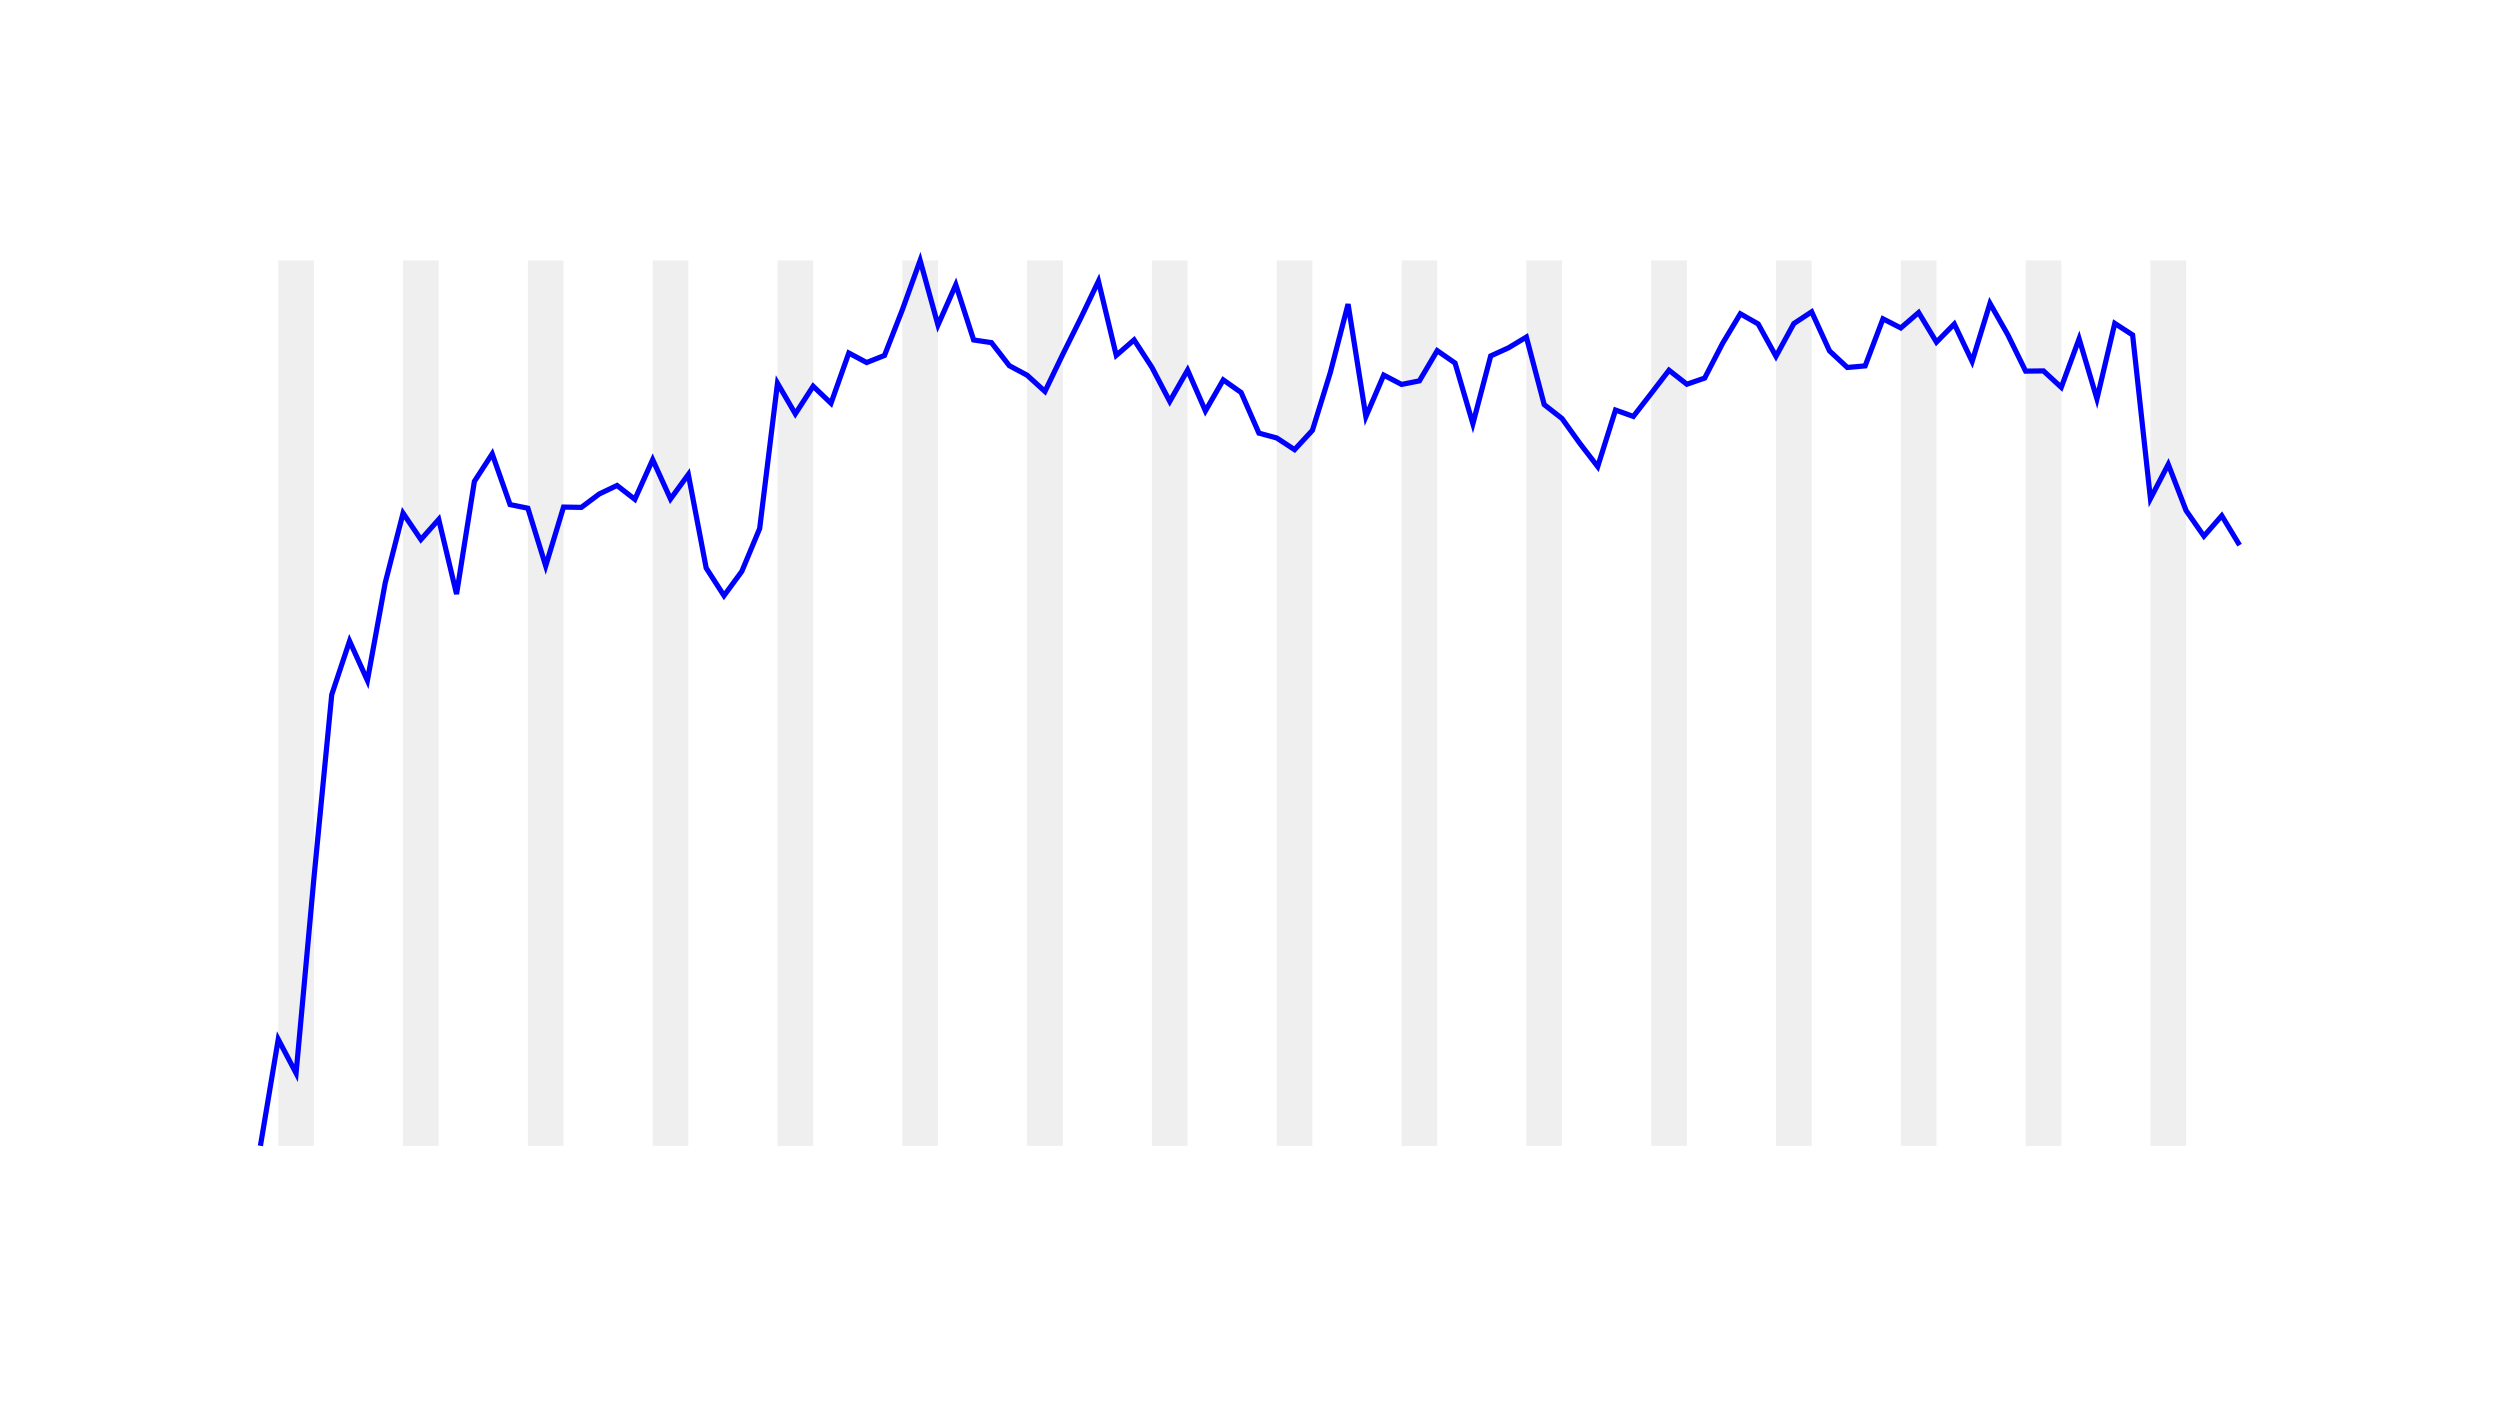
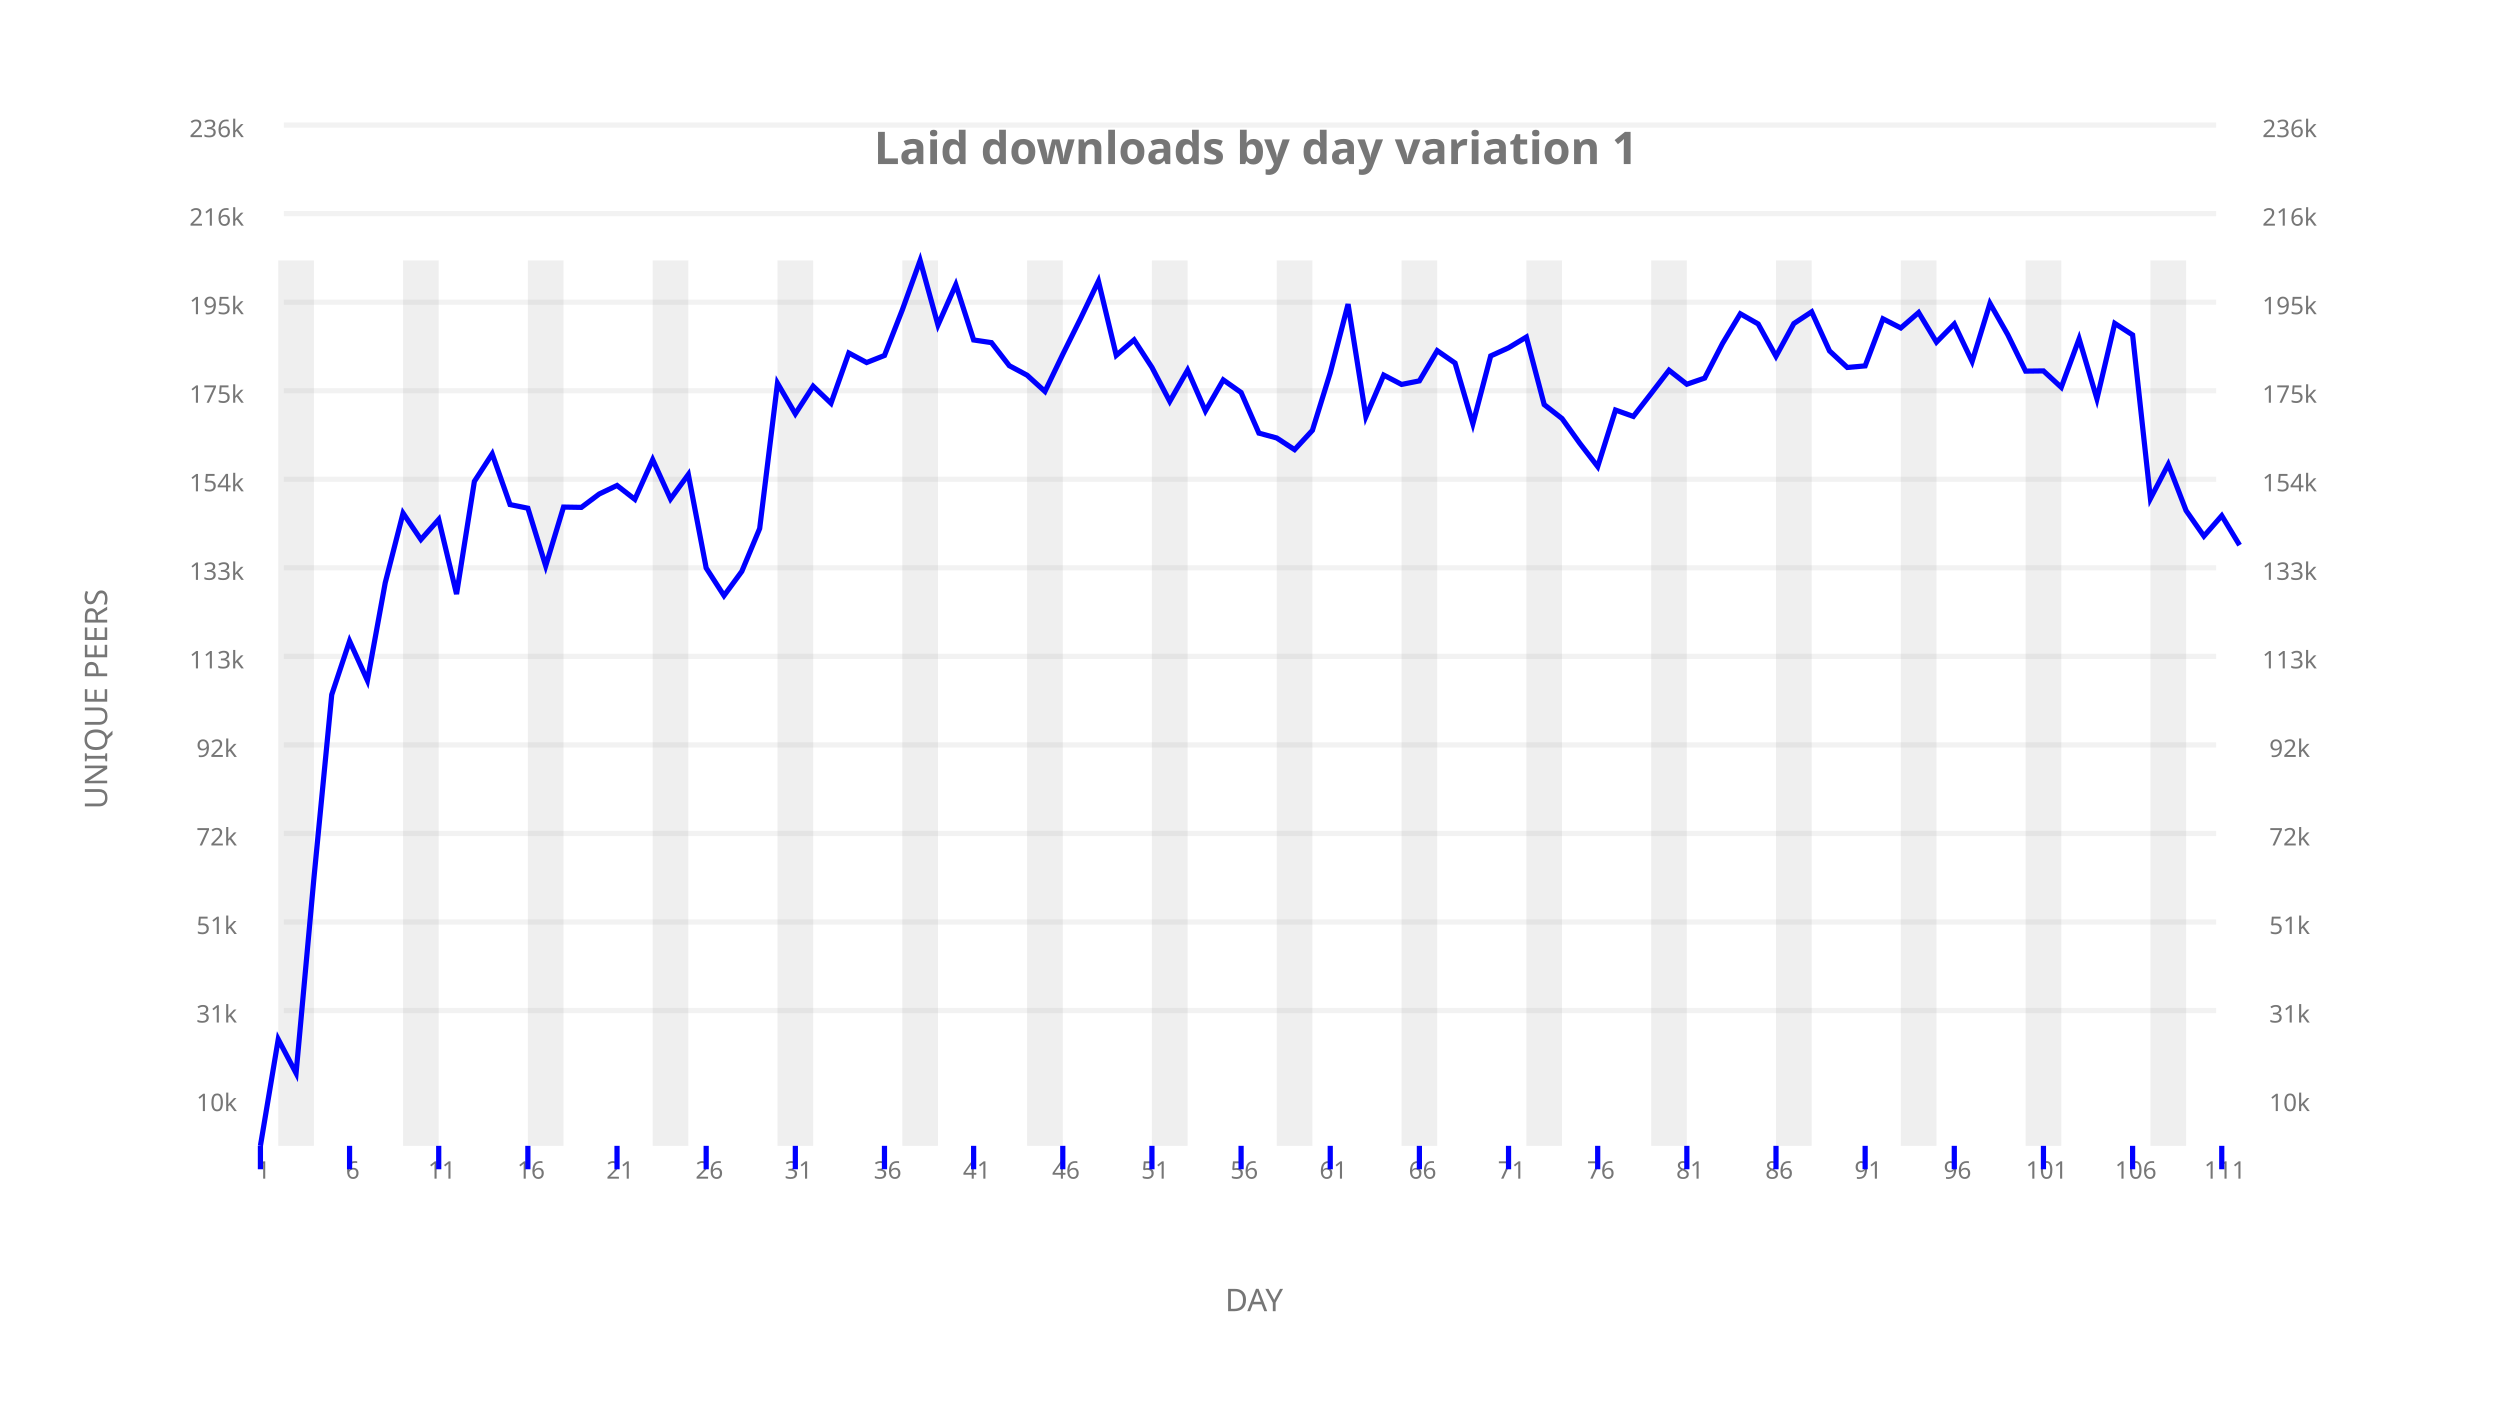
<svg xmlns="http://www.w3.org/2000/svg" xml:space="preserve" id="laid-downloads-by-day-variation-1-day" x="0px" y="0px" width="1920px" height="1080px" viewBox="0 0 1920 1080" enable-background="new 0 0 1920 1080" role="img">
+   <g id="annotations">
+     <text x="960" y="126" font-family="Atkinson Hyperlegible" font-size="26pt" text-anchor="middle" text-align="center" font-weight="600" font-style="normal" style="fill:rgb(118,118,118); fill-opacity:1; stroke:rgb(118,118,118); stroke-opacity:0; stroke-width:0.5"> Laid downloads by day variation 1</text>
+     <g id="axes-lines">
+       <text x="960" y="1007" font-family="Atkinson Hyperlegible" font-size="18pt" text-anchor="middle" text-align="center" font-weight="500" font-style="normal" style="fill:rgb(118,118,118); fill-opacity:1; stroke:rgb(118,118,118); stroke-opacity:0; stroke-width:0.5"> DAY</text>
+       <text x="73" y="540" font-family="Atkinson Hyperlegible" font-size="18pt" text-anchor="middle" text-align="center" dominant-baseline="central" font-weight="500" font-style="normal" style="fill:rgb(118,118,118); fill-opacity:1; stroke:rgb(118,118,118); stroke-opacity:0; stroke-width:0.5" transform="rotate(-90,73,540)"> UNIQUE PEERS</text>
+     </g>
+     <g id="tic-y-label-lines">
+       <line x1="218" y1="776.08" x2="1702" y2="776.08" style="fill:rgb(0,0,255); fill-opacity:0; stroke:rgb(242,242,242); stroke-opacity:1; stroke-width:4" />
+       <line x1="218" y1="708.08" x2="1702" y2="708.08" style="fill:rgb(0,0,255); fill-opacity:0; stroke:rgb(242,242,242); stroke-opacity:1; stroke-width:4" />
+       <line x1="218" y1="640.08" x2="1702" y2="640.08" style="fill:rgb(0,0,255); fill-opacity:0; stroke:rgb(242,242,242); stroke-opacity:1; stroke-width:4" />
+       <line x1="218" y1="572.08" x2="1702" y2="572.08" style="fill:rgb(0,0,255); fill-opacity:0; stroke:rgb(242,242,242); stroke-opacity:1; stroke-width:4" />
+       <line x1="218" y1="504.08" x2="1702" y2="504.08" style="fill:rgb(0,0,255); fill-opacity:0; stroke:rgb(242,242,242); stroke-opacity:1; stroke-width:4" />
+       <line x1="218" y1="436.08" x2="1702" y2="436.08" style="fill:rgb(0,0,255); fill-opacity:0; stroke:rgb(242,242,242); stroke-opacity:1; stroke-width:4" />
+       <line x1="218" y1="368.08" x2="1702" y2="368.08" style="fill:rgb(0,0,255); fill-opacity:0; stroke:rgb(242,242,242); stroke-opacity:1; stroke-width:4" />
+       <line x1="218" y1="300.08" x2="1702" y2="300.08" style="fill:rgb(0,0,255); fill-opacity:0; stroke:rgb(242,242,242); stroke-opacity:1; stroke-width:4" />
+       <line x1="218" y1="232.08" x2="1702" y2="232.08" style="fill:rgb(0,0,255); fill-opacity:0; stroke:rgb(242,242,242); stroke-opacity:1; stroke-width:4" />
+       <line x1="218" y1="164.08" x2="1702" y2="164.08" style="fill:rgb(0,0,255); fill-opacity:0; stroke:rgb(242,242,242); stroke-opacity:1; stroke-width:4" />
+       <line x1="218" y1="96.08" x2="1702" y2="96.08" style="fill:rgb(0,0,255); fill-opacity:0; stroke:rgb(242,242,242); stroke-opacity:1; stroke-width:4" />
+     </g>
+     <g id="tic-x-labels">
+       <text x="200" y="898" font-family="Atkinson Hyperlegible" font-size="14pt" text-anchor="middle" text-align="center" dominant-baseline="central" font-weight="400" font-style="normal" style="fill:rgb(118,118,118); fill-opacity:1; stroke:rgb(118,118,118); stroke-opacity:0; stroke-width:0.5"> 1</text>
+       <line x1="200" y1="880" x2="200" y2="898" style="fill:rgb(0,0,255); fill-opacity:0; stroke:rgb(0,0,255); stroke-opacity:1; stroke-width:4" />
+       <text x="268.468" y="898" font-family="Atkinson Hyperlegible" font-size="14pt" text-anchor="middle" text-align="center" dominant-baseline="central" font-weight="400" font-style="normal" style="fill:rgb(118,118,118); fill-opacity:1; stroke:rgb(118,118,118); stroke-opacity:0; stroke-width:0.5"> 6</text>
+       <line x1="268.468" y1="880" x2="268.468" y2="898" style="fill:rgb(0,0,255); fill-opacity:0; stroke:rgb(0,0,255); stroke-opacity:1; stroke-width:4" />
+       <text x="336.937" y="898" font-family="Atkinson Hyperlegible" font-size="14pt" text-anchor="middle" text-align="center" dominant-baseline="central" font-weight="400" font-style="normal" style="fill:rgb(118,118,118); fill-opacity:1; stroke:rgb(118,118,118); stroke-opacity:0; stroke-width:0.5"> 11</text>
+       <line x1="336.937" y1="880" x2="336.937" y2="898" style="fill:rgb(0,0,255); fill-opacity:0; stroke:rgb(0,0,255); stroke-opacity:1; stroke-width:4" />
+       <text x="405.405" y="898" font-family="Atkinson Hyperlegible" font-size="14pt" text-anchor="middle" text-align="center" dominant-baseline="central" font-weight="400" font-style="normal" style="fill:rgb(118,118,118); fill-opacity:1; stroke:rgb(118,118,118); stroke-opacity:0; stroke-width:0.5"> 16</text>
+       <line x1="405.405" y1="880" x2="405.405" y2="898" style="fill:rgb(0,0,255); fill-opacity:0; stroke:rgb(0,0,255); stroke-opacity:1; stroke-width:4" />
+       <text x="473.874" y="898" font-family="Atkinson Hyperlegible" font-size="14pt" text-anchor="middle" text-align="center" dominant-baseline="central" font-weight="400" font-style="normal" style="fill:rgb(118,118,118); fill-opacity:1; stroke:rgb(118,118,118); stroke-opacity:0; stroke-width:0.5"> 21</text>
+       <line x1="473.874" y1="880" x2="473.874" y2="898" style="fill:rgb(0,0,255); fill-opacity:0; stroke:rgb(0,0,255); stroke-opacity:1; stroke-width:4" />
+       <text x="542.342" y="898" font-family="Atkinson Hyperlegible" font-size="14pt" text-anchor="middle" text-align="center" dominant-baseline="central" font-weight="400" font-style="normal" style="fill:rgb(118,118,118); fill-opacity:1; stroke:rgb(118,118,118); stroke-opacity:0; stroke-width:0.5"> 26</text>
+       <line x1="542.342" y1="880" x2="542.342" y2="898" style="fill:rgb(0,0,255); fill-opacity:0; stroke:rgb(0,0,255); stroke-opacity:1; stroke-width:4" />
+       <text x="610.811" y="898" font-family="Atkinson Hyperlegible" font-size="14pt" text-anchor="middle" text-align="center" dominant-baseline="central" font-weight="400" font-style="normal" style="fill:rgb(118,118,118); fill-opacity:1; stroke:rgb(118,118,118); stroke-opacity:0; stroke-width:0.5"> 31</text>
+       <line x1="610.811" y1="880" x2="610.811" y2="898" style="fill:rgb(0,0,255); fill-opacity:0; stroke:rgb(0,0,255); stroke-opacity:1; stroke-width:4" />
+       <text x="679.279" y="898" font-family="Atkinson Hyperlegible" font-size="14pt" text-anchor="middle" text-align="center" dominant-baseline="central" font-weight="400" font-style="normal" style="fill:rgb(118,118,118); fill-opacity:1; stroke:rgb(118,118,118); stroke-opacity:0; stroke-width:0.5"> 36</text>
+       <line x1="679.279" y1="880" x2="679.279" y2="898" style="fill:rgb(0,0,255); fill-opacity:0; stroke:rgb(0,0,255); stroke-opacity:1; stroke-width:4" />
+       <text x="747.748" y="898" font-family="Atkinson Hyperlegible" font-size="14pt" text-anchor="middle" text-align="center" dominant-baseline="central" font-weight="400" font-style="normal" style="fill:rgb(118,118,118); fill-opacity:1; stroke:rgb(118,118,118); stroke-opacity:0; stroke-width:0.5"> 41</text>
+       <line x1="747.748" y1="880" x2="747.748" y2="898" style="fill:rgb(0,0,255); fill-opacity:0; stroke:rgb(0,0,255); stroke-opacity:1; stroke-width:4" />
+       <text x="816.216" y="898" font-family="Atkinson Hyperlegible" font-size="14pt" text-anchor="middle" text-align="center" dominant-baseline="central" font-weight="400" font-style="normal" style="fill:rgb(118,118,118); fill-opacity:1; stroke:rgb(118,118,118); stroke-opacity:0; stroke-width:0.5"> 46</text>
+       <line x1="816.216" y1="880" x2="816.216" y2="898" style="fill:rgb(0,0,255); fill-opacity:0; stroke:rgb(0,0,255); stroke-opacity:1; stroke-width:4" />
+       <text x="884.685" y="898" font-family="Atkinson Hyperlegible" font-size="14pt" text-anchor="middle" text-align="center" dominant-baseline="central" font-weight="400" font-style="normal" style="fill:rgb(118,118,118); fill-opacity:1; stroke:rgb(118,118,118); stroke-opacity:0; stroke-width:0.5"> 51</text>
+       <line x1="884.685" y1="880" x2="884.685" y2="898" style="fill:rgb(0,0,255); fill-opacity:0; stroke:rgb(0,0,255); stroke-opacity:1; stroke-width:4" />
+       <text x="953.153" y="898" font-family="Atkinson Hyperlegible" font-size="14pt" text-anchor="middle" text-align="center" dominant-baseline="central" font-weight="400" font-style="normal" style="fill:rgb(118,118,118); fill-opacity:1; stroke:rgb(118,118,118); stroke-opacity:0; stroke-width:0.5"> 56</text>
+       <line x1="953.153" y1="880" x2="953.153" y2="898" style="fill:rgb(0,0,255); fill-opacity:0; stroke:rgb(0,0,255); stroke-opacity:1; stroke-width:4" />
+       <text x="1021.622" y="898" font-family="Atkinson Hyperlegible" font-size="14pt" text-anchor="middle" text-align="center" dominant-baseline="central" font-weight="400" font-style="normal" style="fill:rgb(118,118,118); fill-opacity:1; stroke:rgb(118,118,118); stroke-opacity:0; stroke-width:0.5"> 61</text>
+       <line x1="1021.622" y1="880" x2="1021.622" y2="898" style="fill:rgb(0,0,255); fill-opacity:0; stroke:rgb(0,0,255); stroke-opacity:1; stroke-width:4" />
+       <text x="1090.09" y="898" font-family="Atkinson Hyperlegible" font-size="14pt" text-anchor="middle" text-align="center" dominant-baseline="central" font-weight="400" font-style="normal" style="fill:rgb(118,118,118); fill-opacity:1; stroke:rgb(118,118,118); stroke-opacity:0; stroke-width:0.5"> 66</text>
+       <line x1="1090.09" y1="880" x2="1090.09" y2="898" style="fill:rgb(0,0,255); fill-opacity:0; stroke:rgb(0,0,255); stroke-opacity:1; stroke-width:4" />
+       <text x="1158.559" y="898" font-family="Atkinson Hyperlegible" font-size="14pt" text-anchor="middle" text-align="center" dominant-baseline="central" font-weight="400" font-style="normal" style="fill:rgb(118,118,118); fill-opacity:1; stroke:rgb(118,118,118); stroke-opacity:0; stroke-width:0.5"> 71</text>
+       <line x1="1158.559" y1="880" x2="1158.559" y2="898" style="fill:rgb(0,0,255); fill-opacity:0; stroke:rgb(0,0,255); stroke-opacity:1; stroke-width:4" />
+       <text x="1227.027" y="898" font-family="Atkinson Hyperlegible" font-size="14pt" text-anchor="middle" text-align="center" dominant-baseline="central" font-weight="400" font-style="normal" style="fill:rgb(118,118,118); fill-opacity:1; stroke:rgb(118,118,118); stroke-opacity:0; stroke-width:0.5"> 76</text>
+       <line x1="1227.027" y1="880" x2="1227.027" y2="898" style="fill:rgb(0,0,255); fill-opacity:0; stroke:rgb(0,0,255); stroke-opacity:1; stroke-width:4" />
+       <text x="1295.495" y="898" font-family="Atkinson Hyperlegible" font-size="14pt" text-anchor="middle" text-align="center" dominant-baseline="central" font-weight="400" font-style="normal" style="fill:rgb(118,118,118); fill-opacity:1; stroke:rgb(118,118,118); stroke-opacity:0; stroke-width:0.5"> 81</text>
+       <line x1="1295.495" y1="880" x2="1295.495" y2="898" style="fill:rgb(0,0,255); fill-opacity:0; stroke:rgb(0,0,255); stroke-opacity:1; stroke-width:4" />
+       <text x="1363.964" y="898" font-family="Atkinson Hyperlegible" font-size="14pt" text-anchor="middle" text-align="center" dominant-baseline="central" font-weight="400" font-style="normal" style="fill:rgb(118,118,118); fill-opacity:1; stroke:rgb(118,118,118); stroke-opacity:0; stroke-width:0.5"> 86</text>
+       <line x1="1363.964" y1="880" x2="1363.964" y2="898" style="fill:rgb(0,0,255); fill-opacity:0; stroke:rgb(0,0,255); stroke-opacity:1; stroke-width:4" />
+       <text x="1432.432" y="898" font-family="Atkinson Hyperlegible" font-size="14pt" text-anchor="middle" text-align="center" dominant-baseline="central" font-weight="400" font-style="normal" style="fill:rgb(118,118,118); fill-opacity:1; stroke:rgb(118,118,118); stroke-opacity:0; stroke-width:0.5"> 91</text>
+       <line x1="1432.432" y1="880" x2="1432.432" y2="898" style="fill:rgb(0,0,255); fill-opacity:0; stroke:rgb(0,0,255); stroke-opacity:1; stroke-width:4" />
+       <text x="1500.901" y="898" font-family="Atkinson Hyperlegible" font-size="14pt" text-anchor="middle" text-align="center" dominant-baseline="central" font-weight="400" font-style="normal" style="fill:rgb(118,118,118); fill-opacity:1; stroke:rgb(118,118,118); stroke-opacity:0; stroke-width:0.5"> 96</text>
+       <line x1="1500.901" y1="880" x2="1500.901" y2="898" style="fill:rgb(0,0,255); fill-opacity:0; stroke:rgb(0,0,255); stroke-opacity:1; stroke-width:4" />
+       <text x="1569.369" y="898" font-family="Atkinson Hyperlegible" font-size="14pt" text-anchor="middle" text-align="center" dominant-baseline="central" font-weight="400" font-style="normal" style="fill:rgb(118,118,118); fill-opacity:1; stroke:rgb(118,118,118); stroke-opacity:0; stroke-width:0.5"> 101</text>
+       <line x1="1569.369" y1="880" x2="1569.369" y2="898" style="fill:rgb(0,0,255); fill-opacity:0; stroke:rgb(0,0,255); stroke-opacity:1; stroke-width:4" />
+       <text x="1637.838" y="898" font-family="Atkinson Hyperlegible" font-size="14pt" text-anchor="middle" text-align="center" dominant-baseline="central" font-weight="400" font-style="normal" style="fill:rgb(118,118,118); fill-opacity:1; stroke:rgb(118,118,118); stroke-opacity:0; stroke-width:0.5"> 106</text>
+       <line x1="1637.838" y1="880" x2="1637.838" y2="898" style="fill:rgb(0,0,255); fill-opacity:0; stroke:rgb(0,0,255); stroke-opacity:1; stroke-width:4" />
+       <text x="1706.306" y="898" font-family="Atkinson Hyperlegible" font-size="14pt" text-anchor="middle" text-align="center" dominant-baseline="central" font-weight="400" font-style="normal" style="fill:rgb(118,118,118); fill-opacity:1; stroke:rgb(118,118,118); stroke-opacity:0; stroke-width:0.5"> 111</text>
+       <line x1="1706.306" y1="880" x2="1706.306" y2="898" style="fill:rgb(0,0,255); fill-opacity:0; stroke:rgb(0,0,255); stroke-opacity:1; stroke-width:4" />
+     </g>
+     <g id="tic-y-labels">
+       <text x="164" y="846.08" font-family="Atkinson Hyperlegible" font-size="14pt" text-anchor="middle" text-align="center" dominant-baseline="central" font-weight="400" font-style="normal" style="fill:rgb(118,118,118); fill-opacity:1; stroke:rgb(118,118,118); stroke-opacity:0; stroke-width:0.5"> 10k</text>
+       <text x="1756" y="846.08" font-family="Atkinson Hyperlegible" font-size="14pt" text-anchor="middle" text-align="center" dominant-baseline="central" font-weight="400" font-style="normal" style="fill:rgb(118,118,118); fill-opacity:1; stroke:rgb(118,118,118); stroke-opacity:0; stroke-width:0.5"> 10k</text>
+       <text x="164" y="778.08" font-family="Atkinson Hyperlegible" font-size="14pt" text-anchor="middle" text-align="center" dominant-baseline="central" font-weight="400" font-style="normal" style="fill:rgb(118,118,118); fill-opacity:1; stroke:rgb(118,118,118); stroke-opacity:0; stroke-width:0.5"> 31k</text>
+       <text x="1756" y="778.08" font-family="Atkinson Hyperlegible" font-size="14pt" text-anchor="middle" text-align="center" dominant-baseline="central" font-weight="400" font-style="normal" style="fill:rgb(118,118,118); fill-opacity:1; stroke:rgb(118,118,118); stroke-opacity:0; stroke-width:0.5"> 31k</text>
+       <text x="164" y="710.08" font-family="Atkinson Hyperlegible" font-size="14pt" text-anchor="middle" text-align="center" dominant-baseline="central" font-weight="400" font-style="normal" style="fill:rgb(118,118,118); fill-opacity:1; stroke:rgb(118,118,118); stroke-opacity:0; stroke-width:0.5"> 51k</text>
+       <text x="1756" y="710.08" font-family="Atkinson Hyperlegible" font-size="14pt" text-anchor="middle" text-align="center" dominant-baseline="central" font-weight="400" font-style="normal" style="fill:rgb(118,118,118); fill-opacity:1; stroke:rgb(118,118,118); stroke-opacity:0; stroke-width:0.5"> 51k</text>
+       <text x="164" y="642.08" font-family="Atkinson Hyperlegible" font-size="14pt" text-anchor="middle" text-align="center" dominant-baseline="central" font-weight="400" font-style="normal" style="fill:rgb(118,118,118); fill-opacity:1; stroke:rgb(118,118,118); stroke-opacity:0; stroke-width:0.5"> 72k</text>
+       <text x="1756" y="642.08" font-family="Atkinson Hyperlegible" font-size="14pt" text-anchor="middle" text-align="center" dominant-baseline="central" font-weight="400" font-style="normal" style="fill:rgb(118,118,118); fill-opacity:1; stroke:rgb(118,118,118); stroke-opacity:0; stroke-width:0.5"> 72k</text>
+       <text x="164" y="574.08" font-family="Atkinson Hyperlegible" font-size="14pt" text-anchor="middle" text-align="center" dominant-baseline="central" font-weight="400" font-style="normal" style="fill:rgb(118,118,118); fill-opacity:1; stroke:rgb(118,118,118); stroke-opacity:0; stroke-width:0.5"> 92k</text>
+       <text x="1756" y="574.08" font-family="Atkinson Hyperlegible" font-size="14pt" text-anchor="middle" text-align="center" dominant-baseline="central" font-weight="400" font-style="normal" style="fill:rgb(118,118,118); fill-opacity:1; stroke:rgb(118,118,118); stroke-opacity:0; stroke-width:0.5"> 92k</text>
+       <text x="164" y="506.08" font-family="Atkinson Hyperlegible" font-size="14pt" text-anchor="middle" text-align="center" dominant-baseline="central" font-weight="400" font-style="normal" style="fill:rgb(118,118,118); fill-opacity:1; stroke:rgb(118,118,118); stroke-opacity:0; stroke-width:0.5"> 113k</text>
+       <text x="1756" y="506.08" font-family="Atkinson Hyperlegible" font-size="14pt" text-anchor="middle" text-align="center" dominant-baseline="central" font-weight="400" font-style="normal" style="fill:rgb(118,118,118); fill-opacity:1; stroke:rgb(118,118,118); stroke-opacity:0; stroke-width:0.5"> 113k</text>
+       <text x="164" y="438.08" font-family="Atkinson Hyperlegible" font-size="14pt" text-anchor="middle" text-align="center" dominant-baseline="central" font-weight="400" font-style="normal" style="fill:rgb(118,118,118); fill-opacity:1; stroke:rgb(118,118,118); stroke-opacity:0; stroke-width:0.5"> 133k</text>
+       <text x="1756" y="438.08" font-family="Atkinson Hyperlegible" font-size="14pt" text-anchor="middle" text-align="center" dominant-baseline="central" font-weight="400" font-style="normal" style="fill:rgb(118,118,118); fill-opacity:1; stroke:rgb(118,118,118); stroke-opacity:0; stroke-width:0.5"> 133k</text>
+       <text x="164" y="370.08" font-family="Atkinson Hyperlegible" font-size="14pt" text-anchor="middle" text-align="center" dominant-baseline="central" font-weight="400" font-style="normal" style="fill:rgb(118,118,118); fill-opacity:1; stroke:rgb(118,118,118); stroke-opacity:0; stroke-width:0.5"> 154k</text>
+       <text x="1756" y="370.08" font-family="Atkinson Hyperlegible" font-size="14pt" text-anchor="middle" text-align="center" dominant-baseline="central" font-weight="400" font-style="normal" style="fill:rgb(118,118,118); fill-opacity:1; stroke:rgb(118,118,118); stroke-opacity:0; stroke-width:0.5"> 154k</text>
+       <text x="164" y="302.08" font-family="Atkinson Hyperlegible" font-size="14pt" text-anchor="middle" text-align="center" dominant-baseline="central" font-weight="400" font-style="normal" style="fill:rgb(118,118,118); fill-opacity:1; stroke:rgb(118,118,118); stroke-opacity:0; stroke-width:0.5"> 175k</text>
+       <text x="1756" y="302.08" font-family="Atkinson Hyperlegible" font-size="14pt" text-anchor="middle" text-align="center" dominant-baseline="central" font-weight="400" font-style="normal" style="fill:rgb(118,118,118); fill-opacity:1; stroke:rgb(118,118,118); stroke-opacity:0; stroke-width:0.5"> 175k</text>
+       <text x="164" y="234.08" font-family="Atkinson Hyperlegible" font-size="14pt" text-anchor="middle" text-align="center" dominant-baseline="central" font-weight="400" font-style="normal" style="fill:rgb(118,118,118); fill-opacity:1; stroke:rgb(118,118,118); stroke-opacity:0; stroke-width:0.5"> 195k</text>
+       <text x="1756" y="234.08" font-family="Atkinson Hyperlegible" font-size="14pt" text-anchor="middle" text-align="center" dominant-baseline="central" font-weight="400" font-style="normal" style="fill:rgb(118,118,118); fill-opacity:1; stroke:rgb(118,118,118); stroke-opacity:0; stroke-width:0.5"> 195k</text>
+       <text x="164" y="166.08" font-family="Atkinson Hyperlegible" font-size="14pt" text-anchor="middle" text-align="center" dominant-baseline="central" font-weight="400" font-style="normal" style="fill:rgb(118,118,118); fill-opacity:1; stroke:rgb(118,118,118); stroke-opacity:0; stroke-width:0.5"> 216k</text>
+       <text x="1756" y="166.08" font-family="Atkinson Hyperlegible" font-size="14pt" text-anchor="middle" text-align="center" dominant-baseline="central" font-weight="400" font-style="normal" style="fill:rgb(118,118,118); fill-opacity:1; stroke:rgb(118,118,118); stroke-opacity:0; stroke-width:0.5"> 216k</text>
+       <text x="164" y="98.08" font-family="Atkinson Hyperlegible" font-size="14pt" text-anchor="middle" text-align="center" dominant-baseline="central" font-weight="400" font-style="normal" style="fill:rgb(118,118,118); fill-opacity:1; stroke:rgb(118,118,118); stroke-opacity:0; stroke-width:0.5"> 236k</text>
+       <text x="1756" y="98.08" font-family="Atkinson Hyperlegible" font-size="14pt" text-anchor="middle" text-align="center" dominant-baseline="central" font-weight="400" font-style="normal" style="fill:rgb(118,118,118); fill-opacity:1; stroke:rgb(118,118,118); stroke-opacity:0; stroke-width:0.5"> 236k</text>
+     </g>
+   </g>
  <g id="weekend-bands-Laid downloads by day variation 1">
    <rect x="213.694" y="200" width="27.387" height="680" style="fill:rgb(148,148,148); fill-opacity:0.15; stroke:rgb(148,148,148); stroke-opacity:0; stroke-width:0" />
    <rect x="309.55" y="200" width="27.387" height="680" style="fill:rgb(148,148,148); fill-opacity:0.15; stroke:rgb(148,148,148); stroke-opacity:0; stroke-width:0" />
    <rect x="405.405" y="200" width="27.387" height="680" style="fill:rgb(148,148,148); fill-opacity:0.15; stroke:rgb(148,148,148); stroke-opacity:0; stroke-width:0" />
    <rect x="501.261" y="200" width="27.387" height="680" style="fill:rgb(148,148,148); fill-opacity:0.15; stroke:rgb(148,148,148); stroke-opacity:0; stroke-width:0" />
    <rect x="597.117" y="200" width="27.387" height="680" style="fill:rgb(148,148,148); fill-opacity:0.15; stroke:rgb(148,148,148); stroke-opacity:0; stroke-width:0" />
    <rect x="692.973" y="200" width="27.387" height="680" style="fill:rgb(148,148,148); fill-opacity:0.15; stroke:rgb(148,148,148); stroke-opacity:0; stroke-width:0" />
    <rect x="788.829" y="200" width="27.387" height="680" style="fill:rgb(148,148,148); fill-opacity:0.15; stroke:rgb(148,148,148); stroke-opacity:0; stroke-width:0" />
    <rect x="884.685" y="200" width="27.387" height="680" style="fill:rgb(148,148,148); fill-opacity:0.15; stroke:rgb(148,148,148); stroke-opacity:0; stroke-width:0" />
    <rect x="980.541" y="200" width="27.387" height="680" style="fill:rgb(148,148,148); fill-opacity:0.15; stroke:rgb(148,148,148); stroke-opacity:0; stroke-width:0" />
    <rect x="1076.396" y="200" width="27.387" height="680" style="fill:rgb(148,148,148); fill-opacity:0.15; stroke:rgb(148,148,148); stroke-opacity:0; stroke-width:0" />
    <rect x="1172.252" y="200" width="27.387" height="680" style="fill:rgb(148,148,148); fill-opacity:0.15; stroke:rgb(148,148,148); stroke-opacity:0; stroke-width:0" />
    <rect x="1268.108" y="200" width="27.387" height="680" style="fill:rgb(148,148,148); fill-opacity:0.15; stroke:rgb(148,148,148); stroke-opacity:0; stroke-width:0" />
    <rect x="1363.964" y="200" width="27.387" height="680" style="fill:rgb(148,148,148); fill-opacity:0.15; stroke:rgb(148,148,148); stroke-opacity:0; stroke-width:0" />
    <rect x="1459.82" y="200" width="27.387" height="680" style="fill:rgb(148,148,148); fill-opacity:0.15; stroke:rgb(148,148,148); stroke-opacity:0; stroke-width:0" />
    <rect x="1555.676" y="200" width="27.387" height="680" style="fill:rgb(148,148,148); fill-opacity:0.15; stroke:rgb(148,148,148); stroke-opacity:0; stroke-width:0" />
    <rect x="1651.532" y="200" width="27.387" height="680" style="fill:rgb(148,148,148); fill-opacity:0.15; stroke:rgb(148,148,148); stroke-opacity:0; stroke-width:0" />
  </g>
  <g id="polyline-Laid downloads by day variation 1">
    <polyline points="200,880 213.694,798.177 227.387,824.218 241.081,674.576 254.775,533.51 268.468,492.321 282.162,522.621 295.856,447.578 309.55,394.114 323.243,414.36 336.937,398.917 350.631,456.255 364.324,369.713 378.018,348.567 391.712,387.517 405.405,390.306 419.099,434.615 432.793,389.428 446.486,389.67 460.18,379.397 473.874,372.839 487.568,383.493 501.261,353.018 514.955,383.212 528.649,364.381 542.342,436.205 556.036,457.477 569.73,438.781 583.423,405.911 597.117,294.292 610.811,317.842 624.505,296.613 638.198,309.712 651.892,271.109 665.586,278.428 679.279,273 692.973,238.004 706.667,200 720.36,249.631 734.054,218.676 747.748,261.097 761.441,263.141 775.135,280.832 788.829,288.162 802.523,300.617 816.216,272.126 829.91,244.548 843.604,215.94 857.297,272.917 870.991,261.034 884.685,282.141 898.378,308.271 912.072,284.227 925.766,315.59 939.459,291.752 953.153,301.422 966.847,332.643 980.541,336.372 994.234,345.334 1007.93,330.504 1021.62,286.35 1035.32,233.556 1049.01,319.982 1062.7,288.075 1076.4,295.236 1090.09,292.513 1103.78,269.314 1117.48,278.816 1131.17,325.427 1144.86,273.361 1158.56,267.111 1172.25,258.865 1185.95,310.735 1199.64,321.446 1213.33,340.525 1227.03,358.343 1240.72,314.918 1254.41,319.813 1268.11,302.144 1281.8,284.34 1295.5,295.087 1309.19,290.361 1322.88,263.823 1336.58,240.994 1350.27,248.794 1363.96,273.649 1377.66,248.489 1391.35,239.484 1405.05,269.473 1418.74,282.213 1432.43,281.001 1446.13,244.862 1459.82,251.867 1473.51,240.03 1487.21,262.76 1500.9,248.843 1514.59,277.59 1528.29,233.009 1541.98,257.067 1555.68,285.032 1569.37,284.856 1583.06,297.465 1596.76,260.213 1610.45,306.314 1624.14,248.37 1637.84,257.242 1651.53,382.94 1665.23,356.618 1678.92,392.127 1692.61,411.753 1706.31,396.065 1720,418.698 " style="fill:rgb(0,0,255); fill-opacity:0; stroke:rgb(0,0,255); stroke-opacity:1; stroke-width:4" />
  </g>
</svg>
